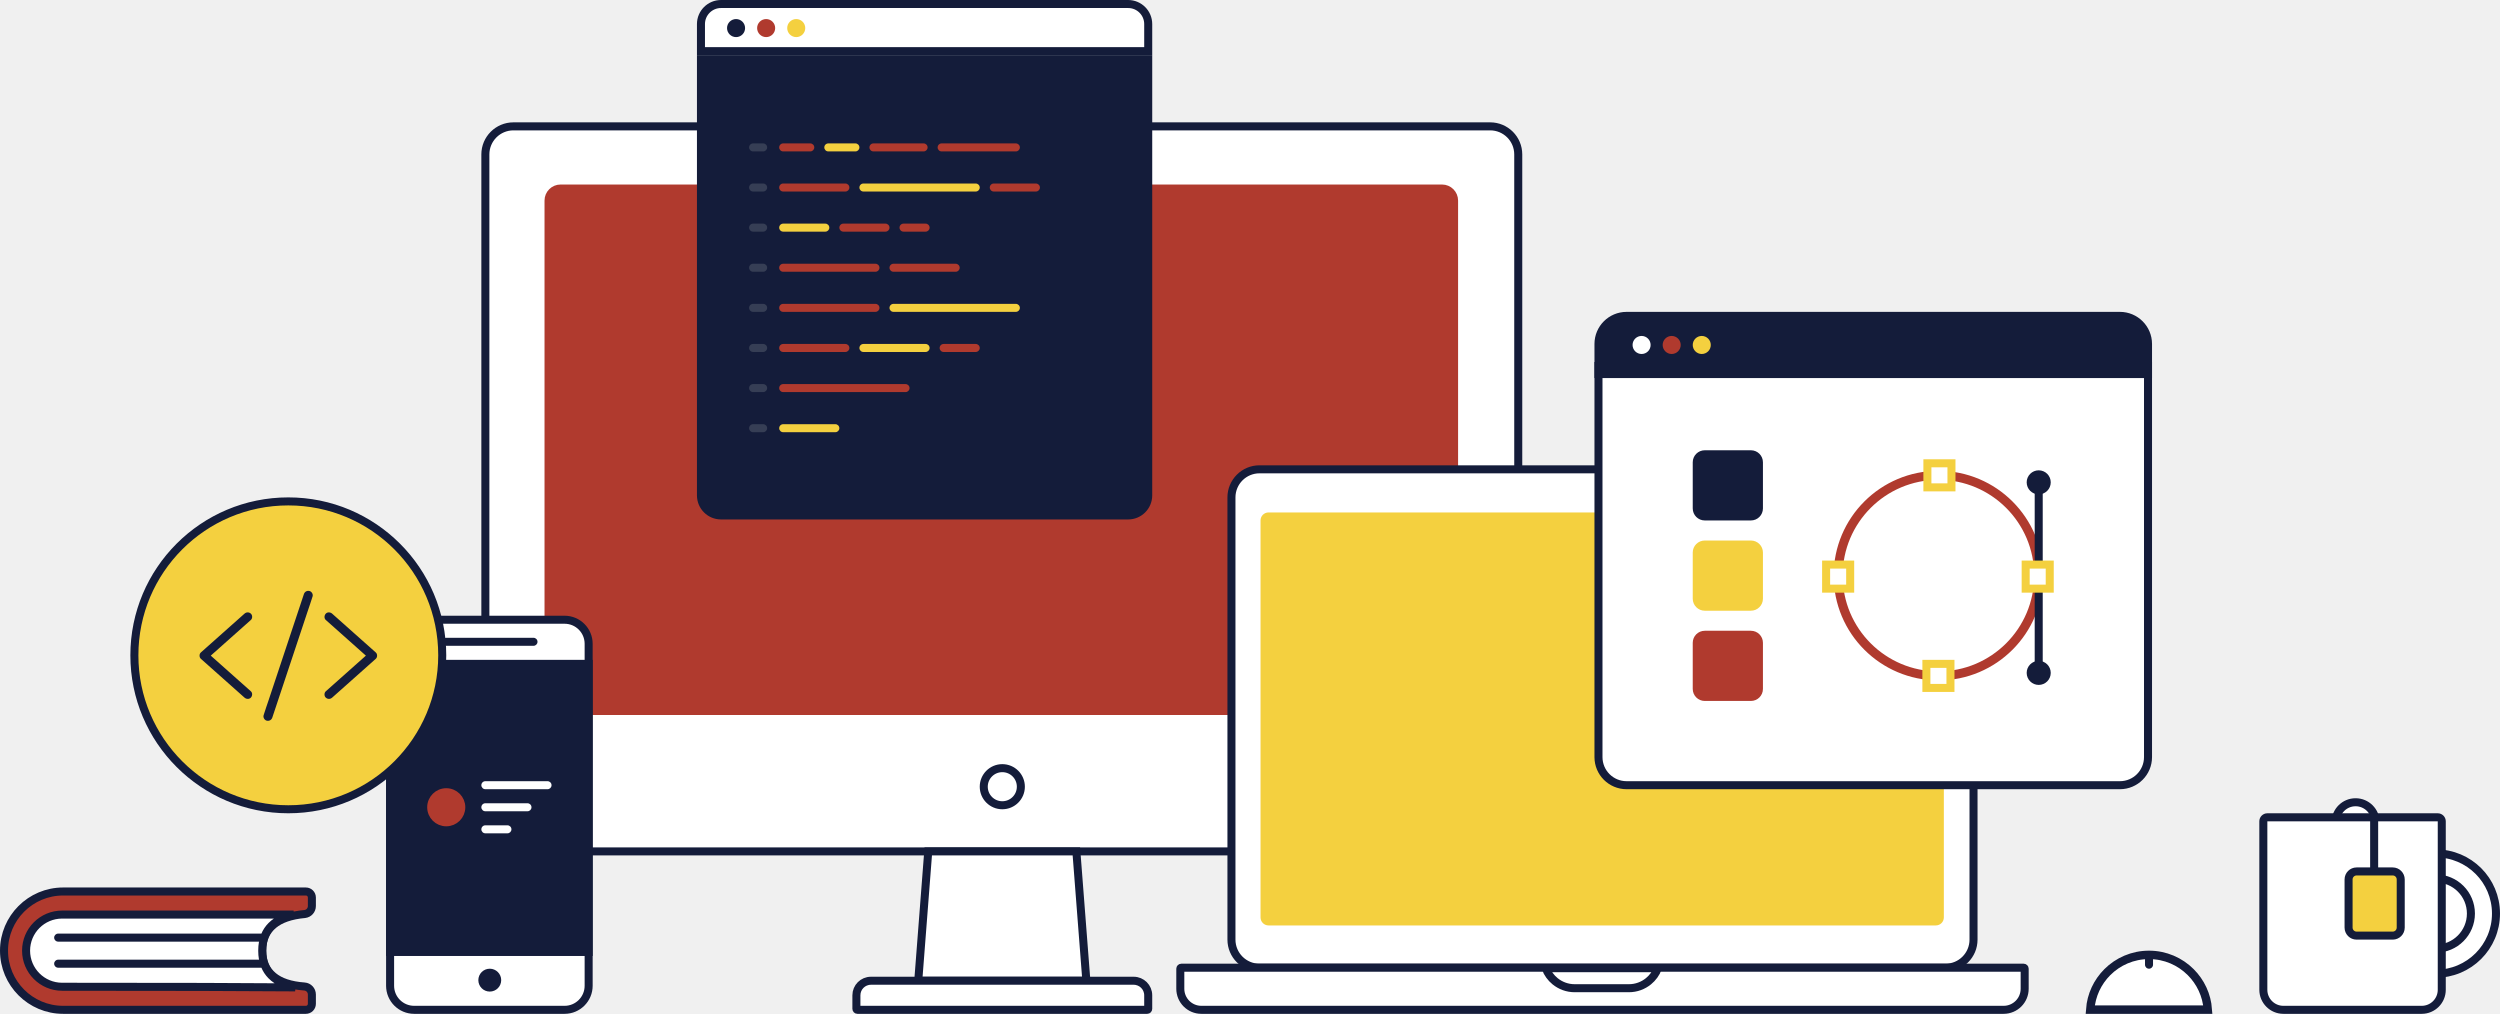
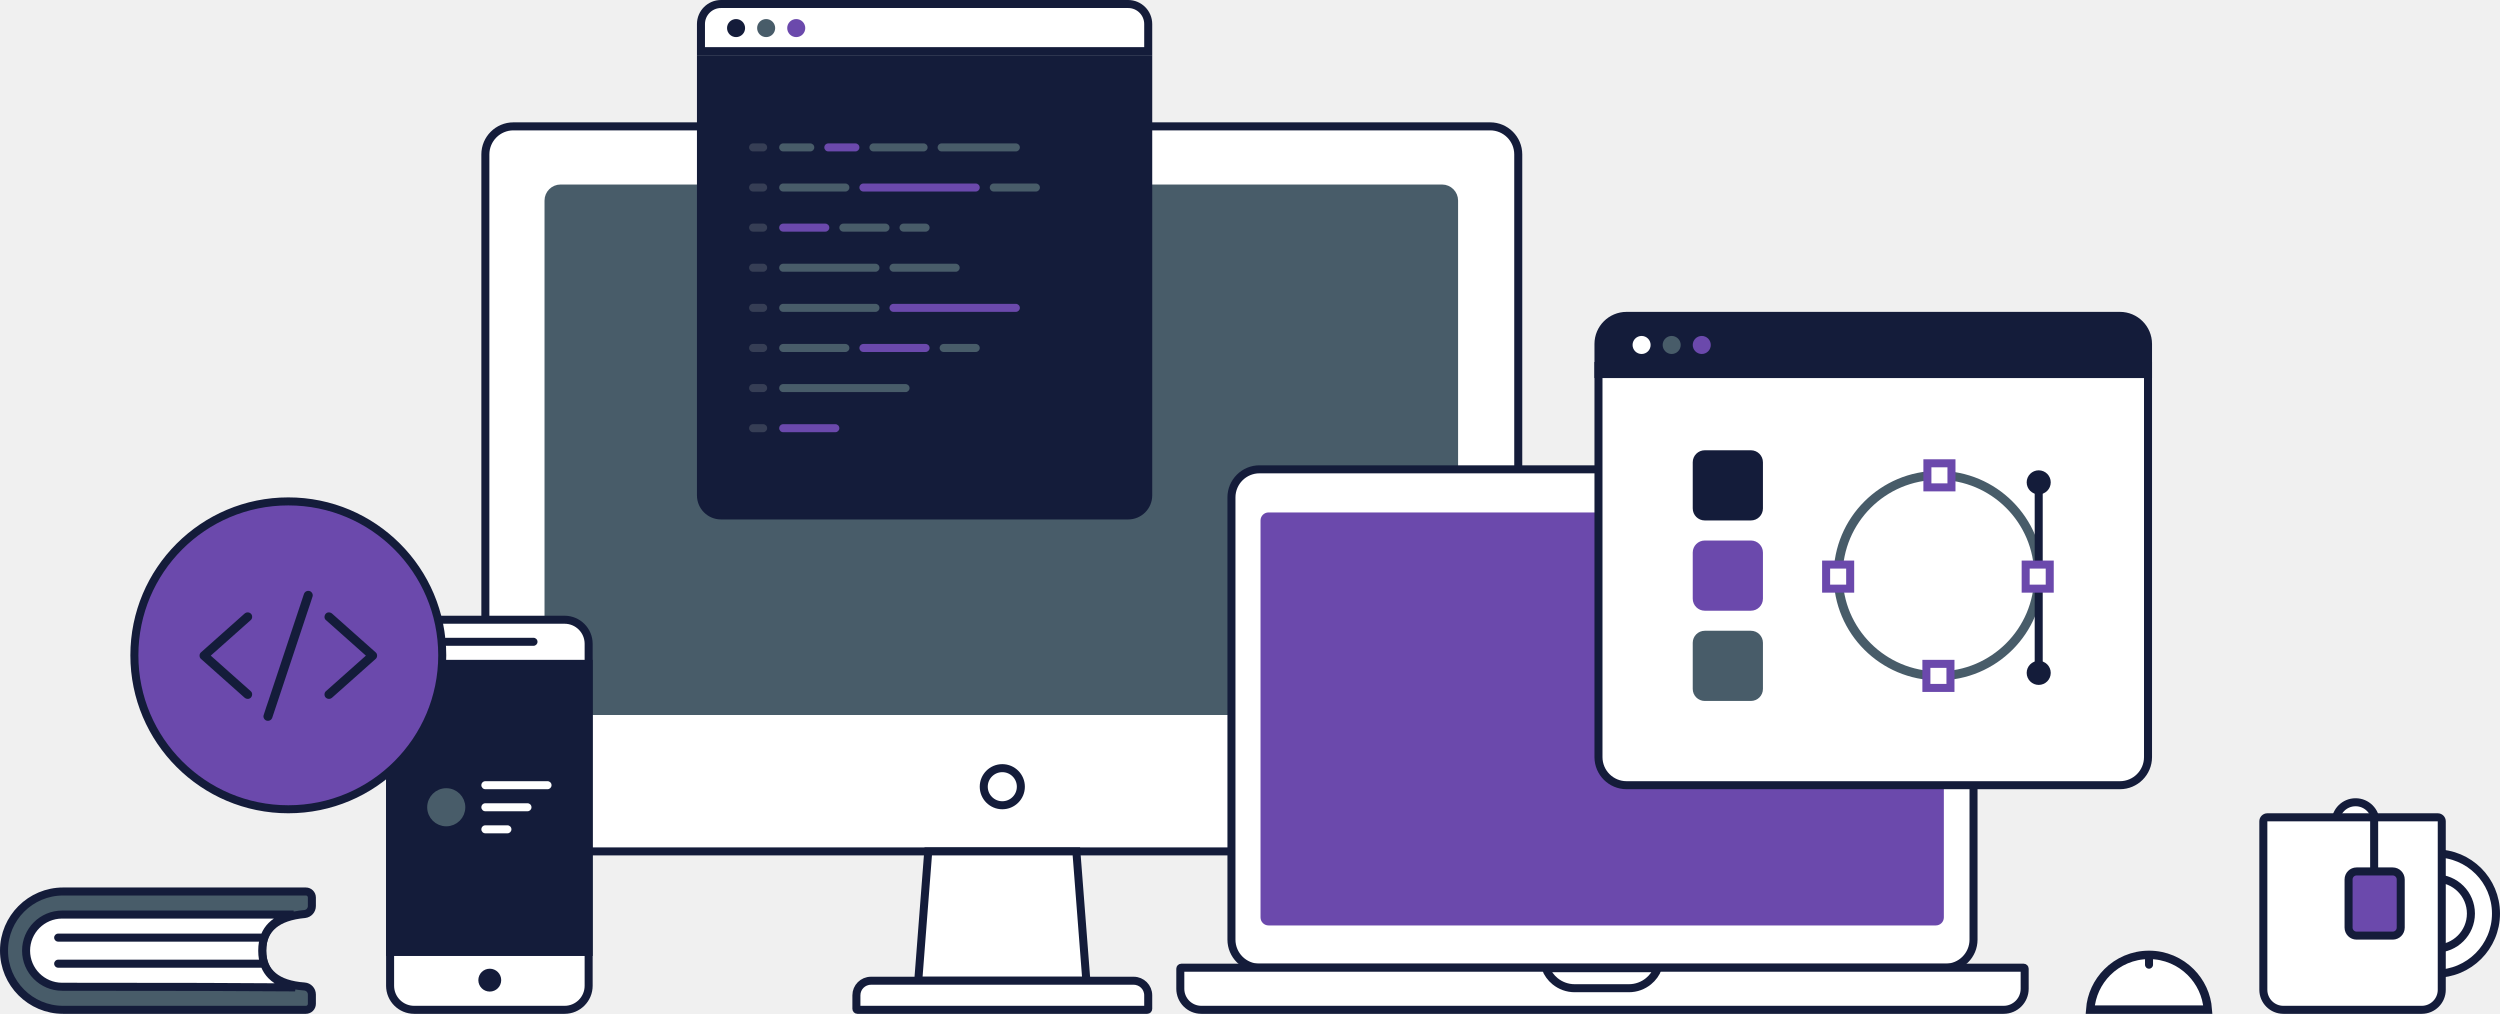
<svg xmlns="http://www.w3.org/2000/svg" width="2493px" height="1011px" viewBox="0 0 2493 1011" version="1.1">
  <g id="Assets" stroke="none" stroke-width="1" fill="none" fill-rule="evenodd">
    <g id="Group-28">
      <path d="M1485.994,126 L512.006,126 C504.271,126 497.27,129.133 492.203,134.197 C487.134,139.264 484,146.263 484,153.994 L484,821.006 C484,828.733 487.135,835.733 492.205,840.801 C497.273,845.866 504.274,849 512.006,849 L1485.994,849 C1493.729,849 1500.73,845.867 1505.797,840.803 C1510.866,835.736 1514,828.737 1514,821.006 L1514,153.994 C1514,146.267 1510.865,139.267 1505.795,134.199 C1500.727,129.134 1493.726,126 1485.994,126 Z" id="Case" stroke="#141C3A" stroke-width="8" fill="#FFFFFF" />
-       <path d="M1438.007,188 L558.993,188 C555.683,188 552.683,189.344 550.511,191.52 C548.342,193.692 547,196.692 547,200.006 L547,696.994 C547,700.308 548.342,703.309 550.511,705.481 C552.682,707.656 555.681,709 558.993,709 L1438.007,709 C1441.317,709 1444.317,707.656 1446.489,705.48 C1448.658,703.308 1450,700.308 1450,696.994 L1450,200.006 C1450,196.692 1448.658,193.691 1446.489,191.519 C1444.318,189.344 1441.319,188 1438.007,188 Z" id="Case" stroke="#b03a2e" stroke-width="8" fill="#b03a2e" />
+       <path d="M1438.007,188 L558.993,188 C555.683,188 552.683,189.344 550.511,191.52 C548.342,193.692 547,196.692 547,200.006 L547,696.994 C547,700.308 548.342,703.309 550.511,705.481 C552.682,707.656 555.681,709 558.993,709 L1438.007,709 C1441.317,709 1444.317,707.656 1446.489,705.48 C1448.658,703.308 1450,700.308 1450,696.994 L1450,200.006 C1450,196.692 1448.658,193.691 1446.489,191.519 C1444.318,189.344 1441.319,188 1438.007,188 Z" id="Case" stroke="#485c69" stroke-width="8" fill="#485c69" />
      <path d="M1073.35,849 L925.65,849 L915.679,978 L1083.321,978 L1073.35,849 Z" id="Case" stroke="#141C3A" stroke-width="8" fill="#FFFFFF" />
      <path d="M1143.998,978 L855.002,978 C854.726,978 854.476,978.111 854.295,978.292 C854.112,978.476 854,978.73 854,979.009 L854,992.5 C854,996.505 855.623,1000.129 858.248,1002.753 C860.873,1005.377 864.5,1007 868.506,1007 L1130.494,1007 C1134.499,1007 1138.126,1005.376 1140.751,1002.752 C1143.376,1000.128 1145,996.504 1145,992.5 L1145,979.009 C1145,978.729 1144.89,978.475 1144.707,978.292 C1144.526,978.11 1144.275,978 1143.998,978 Z" id="Keyboard" stroke="#141C3A" stroke-width="8" fill="#FFFFFF" transform="translate(999.5, 992.5) scale(1, -1) translate(-999.5, -992.5) " />
      <circle id="Oval-6" stroke="#141C3A" stroke-width="8" cx="999.5" cy="784.5" r="18.5" />
      <rect id="Case" stroke="#141C3A" stroke-width="8" fill="#FFFFFF" x="389" y="618" width="198" height="389" rx="24" />
      <path d="M587,662 L389,662 L389,949.3 L587,949.3 L587,662 Z" id="Case" stroke="#141C3A" stroke-width="8" fill="#141C3A" />
      <rect id="Rectangle-11" fill="#141C3A" x="441" y="636" width="95" height="8" rx="4" />
      <rect id="Rectangle-11" fill="#141C3A" x="477" y="966" width="22.8" height="22.8" rx="11.4" />
-       <circle id="Oval-6" stroke="#b03a2e" stroke-width="8" fill="#b03a2e" cx="445" cy="805" r="15" />
+       <circle id="Oval-6" stroke="#485c69" stroke-width="8" fill="#485c69" cx="445" cy="805" r="15" />
      <g id="Group-73" transform="translate(480, 779)" fill="#FFFFFF">
        <rect id="Rectangle-11" x="0" y="0" width="70" height="8" rx="4" />
        <rect id="Rectangle-11" x="0" y="22" width="50" height="8" rx="4" />
        <rect id="Rectangle-11" x="0" y="44" width="30" height="8" rx="4" />
      </g>
-       <circle id="Oval-7" stroke="#141C3A" stroke-width="8" fill=" #f4d03f" cx="287.5" cy="653.5" r="153.5" />
+       <circle id="Oval-7" stroke="#141C3A" stroke-width="8" fill=" #6B49AC" cx="287.5" cy="653.5" r="153.5" />
      <path d="M1940.009,468 L1255.991,468 C1248.259,468 1241.262,471.134 1236.197,476.2 C1231.132,481.267 1228,488.267 1228,496 L1228,937 C1228,944.728 1231.134,951.729 1236.2,956.797 C1241.265,961.865 1248.262,965 1255.991,965 L1940.009,965 C1947.741,965 1954.738,961.866 1959.803,956.8 C1964.868,951.733 1968,944.733 1968,937 L1968,496 C1968,488.272 1964.866,481.271 1959.8,476.203 C1954.735,471.135 1947.738,468 1940.009,468 Z" id="Case" stroke="#141C3A" stroke-width="8" fill="#FFFFFF" />
      <path d="M2018.008,965 L1177.992,965 C1177.719,965 1177.472,965.112 1177.293,965.291 C1177.112,965.472 1177,965.723 1177,966 L1177,986 C1177,991.8 1179.351,997.049 1183.152,1000.849 C1186.953,1004.65 1192.206,1007 1198.007,1007 L1997.993,1007 C2003.794,1007 2009.046,1004.649 2012.848,1000.849 C2016.649,997.049 2019,991.799 2019,986 L2019,966 C2019,965.723 2018.887,965.473 2018.705,965.291 C2018.527,965.113 2018.281,965 2018.008,965 Z" id="Keyboard" stroke="#141C3A" stroke-width="8" fill="#FFFFFF" />
      <path d="M1653.29,965.449 L1541.307,965.449 C1543.256,970.584 1546.53,975.065 1550.71,978.477 C1556.048,982.836 1562.866,985.448 1570.294,985.448 L1624.304,985.448 C1631.73,985.448 1638.548,982.835 1643.886,978.476 C1648.066,975.064 1651.34,970.583 1653.29,965.449 Z" id="Notch" stroke="#141C3A" stroke-width="8" fill="#FFFFFF" />
-       <rect id="Screen" fill=" #f4d03f" x="1257" y="511" width="681.407" height="411.85" rx="8" />
+       <rect id="Screen" fill=" #6B49AC" x="1257" y="511" width="681.407" height="411.85" rx="8" />
      <g id="Group-69" transform="translate(695, 0)">
        <circle id="Oval-3" fill="#293347" cx="282" cy="197" r="5" />
        <path d="M450,59 L4,59 L4,494.001 C4,499.527 6.238,504.525 9.858,508.143 C13.479,511.763 18.482,514 24.009,514 L429.991,514 C435.517,514 440.52,511.762 444.14,508.142 C447.761,504.524 450,499.524 450,494.001 L450,59 Z" id="Case" stroke="#141C3A" stroke-width="8" fill="#141C3A" />
        <path d="M429.991,4 L24.009,4 C18.483,4 13.481,6.239 9.86,9.859 C6.239,13.479 4,18.48 4,24.004 L4,51 L450,51 L450,24.004 C450,18.481 447.76,13.48 444.139,9.86 C440.518,6.24 435.516,4 429.991,4 Z" id="Case" stroke="#141C3A" stroke-width="8" fill="#FFFFFF" />
        <circle id="Oval-5" fill="#141C3A" cx="39" cy="28" r="9" />
-         <circle id="Oval-5" fill="#b03a2e" cx="69" cy="28" r="9" />
-         <circle id="Oval-5" fill=" #f4d03f" cx="99" cy="28" r="9" />
+         <circle id="Oval-5" fill="#485c69" cx="69" cy="28" r="9" />
+         <circle id="Oval-5" fill=" #6B49AC" cx="99" cy="28" r="9" />
        <g id="Group-72" transform="translate(52, 143)">
          <rect id="Rectangle-11" fill="#535B6B" opacity="0.54" x="0" y="200" width="18" height="8" rx="4" />
          <rect id="Rectangle-11" fill="#535B6B" opacity="0.54" x="0" y="0" width="18" height="8" rx="4" />
-           <path d="M34,0 L61,0 C63.209,-4.05812251e-16 65,1.791 65,4 C65,6.209 63.209,8 61,8 L34,8 C31.791,8 30,6.209 30,4 C30,1.791 31.791,4.05812251e-16 34,0 Z" id="Rectangle-11" fill="#b03a2e" />
-           <path d="M79,0 L106,0 C108.209,-4.05812251e-16 110,1.791 110,4 C110,6.209 108.209,8 106,8 L79,8 C76.791,8 75,6.209 75,4 C75,1.791 76.791,4.05812251e-16 79,0 Z" id="Rectangle-11" fill=" #f4d03f" />
-           <path d="M124,0 L174,0 C176.209,-4.05812251e-16 178,1.791 178,4 C178,6.209 176.209,8 174,8 L124,8 C121.791,8 120,6.209 120,4 C120,1.791 121.791,4.05812251e-16 124,0 Z" id="Rectangle-11" fill="#b03a2e" />
-           <path d="M192,0 L266,0 C268.209,-4.05812251e-16 270,1.791 270,4 C270,6.209 268.209,8 266,8 L192,8 C189.791,8 188,6.209 188,4 C188,1.791 189.791,4.05812251e-16 192,0 Z" id="Rectangle-11" fill="#b03a2e" />
+           <path d="M34,0 L61,0 C63.209,-4.05812251e-16 65,1.791 65,4 C65,6.209 63.209,8 61,8 L34,8 C31.791,8 30,6.209 30,4 C30,1.791 31.791,4.05812251e-16 34,0 Z" id="Rectangle-11" fill="#485c69" />
+           <path d="M79,0 L106,0 C108.209,-4.05812251e-16 110,1.791 110,4 C110,6.209 108.209,8 106,8 L79,8 C76.791,8 75,6.209 75,4 C75,1.791 76.791,4.05812251e-16 79,0 Z" id="Rectangle-11" fill=" #6B49AC" />
+           <path d="M124,0 L174,0 C176.209,-4.05812251e-16 178,1.791 178,4 C178,6.209 176.209,8 174,8 L124,8 C121.791,8 120,6.209 120,4 C120,1.791 121.791,4.05812251e-16 124,0 Z" id="Rectangle-11" fill="#485c69" />
+           <path d="M192,0 L266,0 C268.209,-4.05812251e-16 270,1.791 270,4 C270,6.209 268.209,8 266,8 L192,8 C189.791,8 188,6.209 188,4 C188,1.791 189.791,4.05812251e-16 192,0 Z" id="Rectangle-11" fill="#485c69" />
          <rect id="Rectangle-11" fill="#535B6B" opacity="0.54" x="0" y="40" width="18" height="8" rx="4" />
          <rect id="Rectangle-11" fill="#535B6B" opacity="0.54" x="0" y="80" width="18" height="8" rx="4" />
          <rect id="Rectangle-11" fill="#535B6B" opacity="0.54" x="0" y="120" width="18" height="8" rx="4" />
          <rect id="Rectangle-11" fill="#535B6B" opacity="0.54" x="0" y="160" width="18" height="8" rx="4" />
          <rect id="Rectangle-11" fill="#535B6B" opacity="0.54" x="0" y="240" width="18" height="8" rx="4" />
          <rect id="Rectangle-11" fill="#535B6B" opacity="0.54" x="0" y="280" width="18" height="8" rx="4" />
-           <rect id="Rectangle-11" fill="#b03a2e" x="30" y="40" width="70" height="8" rx="4" />
-           <rect id="Rectangle-11" fill=" #f4d03f" x="110" y="40" width="120" height="8" rx="4" />
-           <rect id="Rectangle-11" fill="#b03a2e" x="240" y="40" width="50" height="8" rx="4" />
-           <rect id="Rectangle-11" fill=" #f4d03f" x="30" y="80" width="50" height="8" rx="4" />
-           <rect id="Rectangle-11" fill="#b03a2e" x="90" y="80" width="50" height="8" rx="4" />
-           <rect id="Rectangle-11" fill="#b03a2e" x="150" y="80" width="30" height="8" rx="4" />
-           <rect id="Rectangle-11" fill="#b03a2e" x="30" y="120" width="100" height="8" rx="4" />
-           <rect id="Rectangle-11" fill="#b03a2e" x="140" y="120" width="70" height="8" rx="4" />
-           <rect id="Rectangle-11" fill="#b03a2e" x="30" y="160" width="100" height="8" rx="4" />
-           <rect id="Rectangle-11" fill=" #f4d03f" x="140" y="160" width="130" height="8" rx="4" />
-           <rect id="Rectangle-11" fill="#b03a2e" x="30" y="200" width="70" height="8" rx="4" />
-           <rect id="Rectangle-11" fill=" #f4d03f" x="110" y="200" width="70" height="8" rx="4" />
-           <rect id="Rectangle-11" fill="#b03a2e" x="190" y="200" width="40" height="8" rx="4" />
-           <rect id="Rectangle-11" fill="#b03a2e" x="30" y="240" width="130" height="8" rx="4" />
-           <rect id="Rectangle-11" fill=" #f4d03f" x="30" y="280" width="60" height="8" rx="4" />
+           <rect id="Rectangle-11" fill="#485c69" x="30" y="40" width="70" height="8" rx="4" />
+           <rect id="Rectangle-11" fill=" #6B49AC" x="110" y="40" width="120" height="8" rx="4" />
+           <rect id="Rectangle-11" fill="#485c69" x="240" y="40" width="50" height="8" rx="4" />
+           <rect id="Rectangle-11" fill=" #6B49AC" x="30" y="80" width="50" height="8" rx="4" />
+           <rect id="Rectangle-11" fill="#485c69" x="90" y="80" width="50" height="8" rx="4" />
+           <rect id="Rectangle-11" fill="#485c69" x="150" y="80" width="30" height="8" rx="4" />
+           <rect id="Rectangle-11" fill="#485c69" x="30" y="120" width="100" height="8" rx="4" />
+           <rect id="Rectangle-11" fill="#485c69" x="140" y="120" width="70" height="8" rx="4" />
+           <rect id="Rectangle-11" fill="#485c69" x="30" y="160" width="100" height="8" rx="4" />
+           <rect id="Rectangle-11" fill=" #6B49AC" x="140" y="160" width="130" height="8" rx="4" />
+           <rect id="Rectangle-11" fill="#485c69" x="30" y="200" width="70" height="8" rx="4" />
+           <rect id="Rectangle-11" fill=" #6B49AC" x="110" y="200" width="70" height="8" rx="4" />
+           <rect id="Rectangle-11" fill="#485c69" x="190" y="200" width="40" height="8" rx="4" />
+           <rect id="Rectangle-11" fill="#485c69" x="30" y="240" width="130" height="8" rx="4" />
+           <rect id="Rectangle-11" fill=" #6B49AC" x="30" y="280" width="60" height="8" rx="4" />
        </g>
      </g>
      <g id="Group-68" transform="translate(1598, 319)">
        <path d="M544,46 L-4,46 L-4,435.996 C-4,443.731 -0.865,450.732 4.203,455.799 C9.272,460.866 16.274,464 24.01,464 L515.99,464 C523.729,464 530.73,460.866 535.797,455.8 C540.866,450.733 544,443.731 544,435.996 L544,46 Z" id="Case" stroke="#141C3A" stroke-width="8" fill="#FFFFFF" />
        <path d="M515.99,-4 L24.01,-4 C16.272,-4 9.271,-0.868 4.204,4.196 C-0.866,9.262 -4,16.262 -4,23.993 L-4,54 L544,54 L544,23.993 C544,16.263 540.865,9.264 535.795,4.198 C530.727,-0.867 523.725,-4 515.99,-4 Z" id="Case" stroke="#141C3A" stroke-width="8" fill="#141C3A" />
        <circle id="Oval-5" fill="#FFFFFF" cx="39" cy="25" r="9" />
-         <circle id="Oval-5" fill="#b03a2e" cx="69" cy="25" r="9" />
-         <circle id="Oval-5" fill=" #f4d03f" cx="99" cy="25" r="9" />
+         <circle id="Oval-5" fill="#485c69" cx="69" cy="25" r="9" />
+         <circle id="Oval-5" fill=" #6B49AC" cx="99" cy="25" r="9" />
        <g id="Group-61" transform="translate(219, 139)">
-           <circle id="Oval-6" stroke="#b03a2e" stroke-width="9" cx="116" cy="116" r="100" />
-           <path d="M129,4 L105,4 L105,28 L129,28 L129,4 Z" id="Rectangle-12" stroke=" #f4d03f" stroke-width="8" fill="#FFFFFE" />
-           <path d="M128,204 L104,204 L104,228 L128,228 L128,204 Z" id="Rectangle-12" stroke=" #f4d03f" stroke-width="8" fill="#FFFFFE" />
-           <path d="M28,105 L4,105 L4,129 L28,129 L28,105 Z" id="Rectangle-12" stroke=" #f4d03f" stroke-width="8" fill="#FFFFFE" />
+           <circle id="Oval-6" stroke="#485c69" stroke-width="9" cx="116" cy="116" r="100" />
+           <path d="M129,4 L105,4 L105,28 L129,28 L129,4 Z" id="Rectangle-12" stroke=" #6B49AC" stroke-width="8" fill="#FFFFFE" />
+           <path d="M128,204 L104,204 L104,228 L128,228 L128,204 Z" id="Rectangle-12" stroke=" #6B49AC" stroke-width="8" fill="#FFFFFE" />
+           <path d="M28,105 L4,105 L4,129 L28,129 L28,105 Z" id="Rectangle-12" stroke=" #6B49AC" stroke-width="8" fill="#FFFFFE" />
          <line x1="216" y1="26" x2="216" y2="101" id="Line" stroke="#141C3A" stroke-width="8" stroke-linecap="square" />
          <line x1="216" y1="131" x2="216" y2="206" id="Line" stroke="#141C3A" stroke-width="8" stroke-linecap="square" />
          <circle id="Oval-5" fill="#141C3A" cx="216" cy="23" r="12" />
          <circle id="Oval-5" fill="#141C3A" cx="216" cy="213" r="12" />
-           <path d="M227,105 L203,105 L203,129 L227,129 L227,105 Z" id="Rectangle-12" stroke=" #f4d03f" stroke-width="8" fill="#FFFFFE" />
+           <path d="M227,105 L203,105 L203,129 L227,129 L227,105 Z" id="Rectangle-12" stroke=" #6B49AC" stroke-width="8" fill="#FFFFFE" />
        </g>
        <g id="Group-60" transform="translate(90, 130)">
          <rect id="Rectangle-15" fill="#141C3A" x="0" y="0" width="70" height="70" rx="12" />
-           <rect id="Rectangle-15" fill=" #f4d03f" x="0" y="90" width="70" height="70" rx="12" />
-           <rect id="Rectangle-15" fill="#b03a2e" x="0" y="180" width="70" height="70" rx="12" />
+           <rect id="Rectangle-15" fill=" #6B49AC" x="0" y="90" width="70" height="70" rx="12" />
+           <rect id="Rectangle-15" fill="#485c69" x="0" y="180" width="70" height="70" rx="12" />
        </g>
      </g>
      <g id="Group-65" transform="translate(2253, 800)" stroke="#141C3A" stroke-width="8">
        <g id="Group-64" transform="translate(116, 51)" fill="#FFFFFF">
          <circle id="Oval-8" cx="60" cy="60" r="60" />
          <circle id="Oval-8" cx="60" cy="60" r="35" />
        </g>
        <circle id="Oval-8" fill="#FFFFFE" cx="96" cy="20" r="20" />
        <path d="M177.93,15 L8,15 C6.895,15 5.895,15.448 5.172,16.172 C4.448,16.895 4,17.895 4,19 L4,187 C4,192.523 6.239,197.523 9.858,201.142 C13.477,204.761 18.477,207 24,207 L161.93,207 C167.452,207 172.452,204.761 176.072,201.142 C179.691,197.523 181.93,192.523 181.93,187 L181.93,19 C181.93,17.895 181.482,16.895 180.758,16.172 C180.034,15.448 179.034,15 177.93,15 Z" id="Rectangle-16" fill="#FFFFFF" />
-         <path d="M133,69 L97,69 C94.791,69 92.791,69.895 91.343,71.343 C89.895,72.791 89,74.791 89,77 L89,125 C89,127.209 89.895,129.209 91.343,130.657 C92.791,132.105 94.791,133 97,133 L133,133 C135.209,133 137.209,132.105 138.657,130.657 C140.105,129.209 141,127.209 141,125 L141,77 C141,74.791 140.105,72.791 138.657,71.343 C137.209,69.895 135.209,69 133,69 Z" id="Rectangle-16" fill=" #f4d03f" />
+         <path d="M133,69 L97,69 C94.791,69 92.791,69.895 91.343,71.343 C89.895,72.791 89,74.791 89,77 L89,125 C89,127.209 89.895,129.209 91.343,130.657 C92.791,132.105 94.791,133 97,133 L133,133 C135.209,133 137.209,132.105 138.657,130.657 C140.105,129.209 141,127.209 141,125 L141,77 C141,74.791 140.105,72.791 138.657,71.343 C137.209,69.895 135.209,69 133,69 Z" id="Rectangle-16" fill=" #6B49AC" />
        <line x1="114.5" y1="16.5" x2="114.5" y2="62" id="Line-2" stroke-linecap="square" />
      </g>
      <g id="Group-78" transform="translate(2080, 948)">
        <path d="M63,4.2 C46.763,4.2 32.063,10.781 21.422,21.422 C11.707,31.137 5.376,44.237 4.348,58.8 L121.652,58.8 C120.624,44.237 114.293,31.137 104.578,21.422 C93.937,10.781 79.237,4.2 63,4.2 Z" id="Oval-8" stroke="#141C3A" stroke-width="8.4" fill="#FFFFFF" />
        <rect id="Rectangle-11" fill="#141C3A" x="59" y="5" width="8" height="13" rx="4" />
      </g>
      <g id="Group-27" transform="translate(0, 885)">
-         <path d="M305,4 L63,4 C46.708,4 31.958,10.604 21.281,21.281 C10.604,31.958 4,46.708 4,63 C4,79.293 10.604,94.043 21.281,104.72 C31.958,115.397 46.708,122.001 63,122.001 L305,122.001 C306.657,122.001 308.157,121.329 309.243,120.244 C310.328,119.158 311,117.658 311,116.001 L311,106.715 C311,104.616 310.189,102.695 308.854,101.262 C307.519,99.829 305.661,98.884 303.568,98.735 C289.725,97.75 279.435,94.236 272.536,88.526 C265.266,82.509 261.498,74.046 261.498,63 C261.498,51.94 265.274,43.393 272.628,37.232 C279.577,31.409 289.951,27.712 303.949,26.453 C305.952,26.214 307.711,25.247 308.971,23.833 C310.237,22.414 311,20.544 311,18.509 L311,10 C311,8.343 310.328,6.843 309.243,5.757 C308.157,4.672 306.657,4 305,4 Z" id="Rectangle-17" stroke="#141C3A" stroke-width="8" fill="#b03a2e" />
+         <path d="M305,4 L63,4 C46.708,4 31.958,10.604 21.281,21.281 C10.604,31.958 4,46.708 4,63 C4,79.293 10.604,94.043 21.281,104.72 C31.958,115.397 46.708,122.001 63,122.001 L305,122.001 C306.657,122.001 308.157,121.329 309.243,120.244 C310.328,119.158 311,117.658 311,116.001 L311,106.715 C311,104.616 310.189,102.695 308.854,101.262 C307.519,99.829 305.661,98.884 303.568,98.735 C289.725,97.75 279.435,94.236 272.536,88.526 C265.266,82.509 261.498,74.046 261.498,63 C261.498,51.94 265.274,43.393 272.628,37.232 C279.577,31.409 289.951,27.712 303.949,26.453 C305.952,26.214 307.711,25.247 308.971,23.833 C310.237,22.414 311,20.544 311,18.509 L311,10 C311,8.343 310.328,6.843 309.243,5.757 C308.157,4.672 306.657,4 305,4 Z" id="Rectangle-17" stroke="#141C3A" stroke-width="8" fill="#485c69" />
        <path d="M292.786,27 L62,27 C52.059,27 43.059,31.029 36.544,37.544 C30.029,44.059 26,53.059 26,63 C26,72.941 30.029,81.941 36.544,88.456 C43.059,94.971 52.059,99 62,99 C170.896,99 248.328,99.208 294.297,99.623 L294.297,99.623 C286.25,97.45 277.023,94.37 270.47,87.641 C265.207,82.235 261.498,74.538 261.498,63 C261.498,51.353 265.277,43.627 270.619,38.24 C276.75,32.057 285.176,29.042 292.786,27 Z" id="Rectangle-19" stroke="#141C3A" stroke-width="8" fill="#FFFFFF" />
        <path d="M57.925,72 L260.075,72 C262.243,72 264,73.791 264,76 C264,78.209 262.243,80 260.075,80 L57.925,80 C55.757,80 54,78.209 54,76 C54,73.791 55.757,72 57.925,72 Z" id="Rectangle-18" fill="#141C3A" />
        <path d="M57.925,46 L260.075,46 C262.243,46 264,47.791 264,50 C264,52.209 262.243,54 260.075,54 L57.925,54 C55.757,54 54,52.209 54,50 C54,47.791 55.757,46 57.925,46 Z" id="Rectangle-18" fill="#141C3A" />
      </g>
      <g id="Group-94" transform="translate(199, 589)" fill="#141C3A" fill-rule="nonzero">
        <path d="M51.154,100.357 C46.247,95.994 41.339,91.631 36.432,87.268 C28.611,80.323 20.812,73.355 12.992,66.41 C11.199,64.829 9.406,63.227 7.636,61.646 C7.636,63.739 7.636,65.853 7.636,67.946 C12.543,63.583 17.451,59.22 22.359,54.857 C30.179,47.912 37.978,40.944 45.799,33.999 C47.591,32.418 49.384,30.816 51.154,29.235 C52.902,27.677 52.88,24.494 51.154,22.936 C49.294,21.222 46.695,21.266 44.813,22.936 C39.905,27.299 34.997,31.662 30.09,36.025 C22.269,42.97 14.471,49.937 6.65,56.882 C4.857,58.463 3.064,60.066 1.294,61.646 C-0.431,63.182 -0.431,66.41 1.294,67.946 C6.202,72.309 11.109,76.672 16.017,81.035 C23.838,87.98 31.636,94.948 39.457,101.893 C41.249,103.473 43.042,105.076 44.813,106.656 C46.56,108.215 49.451,108.504 51.154,106.656 C52.723,104.965 53.014,102.026 51.154,100.357 L51.154,100.357 Z" id="Shape" />
        <path d="M125.886,29.246 C130.793,33.609 135.701,37.972 140.609,42.335 C148.429,49.28 156.228,56.248 164.048,63.193 C165.841,64.773 167.634,66.376 169.404,67.956 C169.404,65.864 169.404,63.749 169.404,61.657 C164.497,66.02 159.589,70.383 154.682,74.746 C146.861,81.691 139.062,88.658 131.242,95.604 C129.449,97.184 127.656,98.787 125.886,100.367 C124.138,101.926 124.16,105.109 125.886,106.667 C127.746,108.381 130.345,108.337 132.228,106.667 C137.135,102.304 142.043,97.941 146.95,93.578 C154.771,86.633 162.569,79.665 170.39,72.72 C172.183,71.14 173.976,69.537 175.746,67.956 C177.472,66.42 177.472,63.193 175.746,61.657 C170.838,57.294 165.931,52.931 161.023,48.568 C153.203,41.623 145.404,34.655 137.583,27.71 C135.791,26.129 133.998,24.527 132.228,22.946 C130.48,21.388 127.589,21.099 125.886,22.946 C124.317,24.638 124.026,27.576 125.886,29.246 L125.886,29.246 Z" id="Shape" />
        <path d="M72.538,126.572 C73.883,122.565 75.205,118.558 76.549,114.529 C79.754,104.89 82.958,95.274 86.163,85.635 C90.017,74.015 93.872,62.418 97.748,50.798 C101.087,40.759 104.426,30.719 107.765,20.68 C109.356,15.805 111.149,10.952 112.628,6.01 C112.65,5.943 112.673,5.877 112.695,5.81 C113.435,3.606 111.844,0.846 109.558,0.334 C107.093,-0.223 104.83,1.068 104.045,3.45 C102.701,7.457 101.379,11.464 100.034,15.493 C96.83,25.132 93.625,34.748 90.421,44.387 C86.566,56.007 82.712,67.604 78.835,79.224 C75.496,89.264 72.157,99.303 68.818,109.342 C67.227,114.195 65.434,119.048 63.955,123.99 C63.933,124.057 63.911,124.123 63.888,124.19 C63.149,126.394 64.74,129.154 67.025,129.666 C69.49,130.223 71.754,128.932 72.538,126.572 L72.538,126.572 Z" id="Shape" />
      </g>
    </g>
  </g>
</svg>
